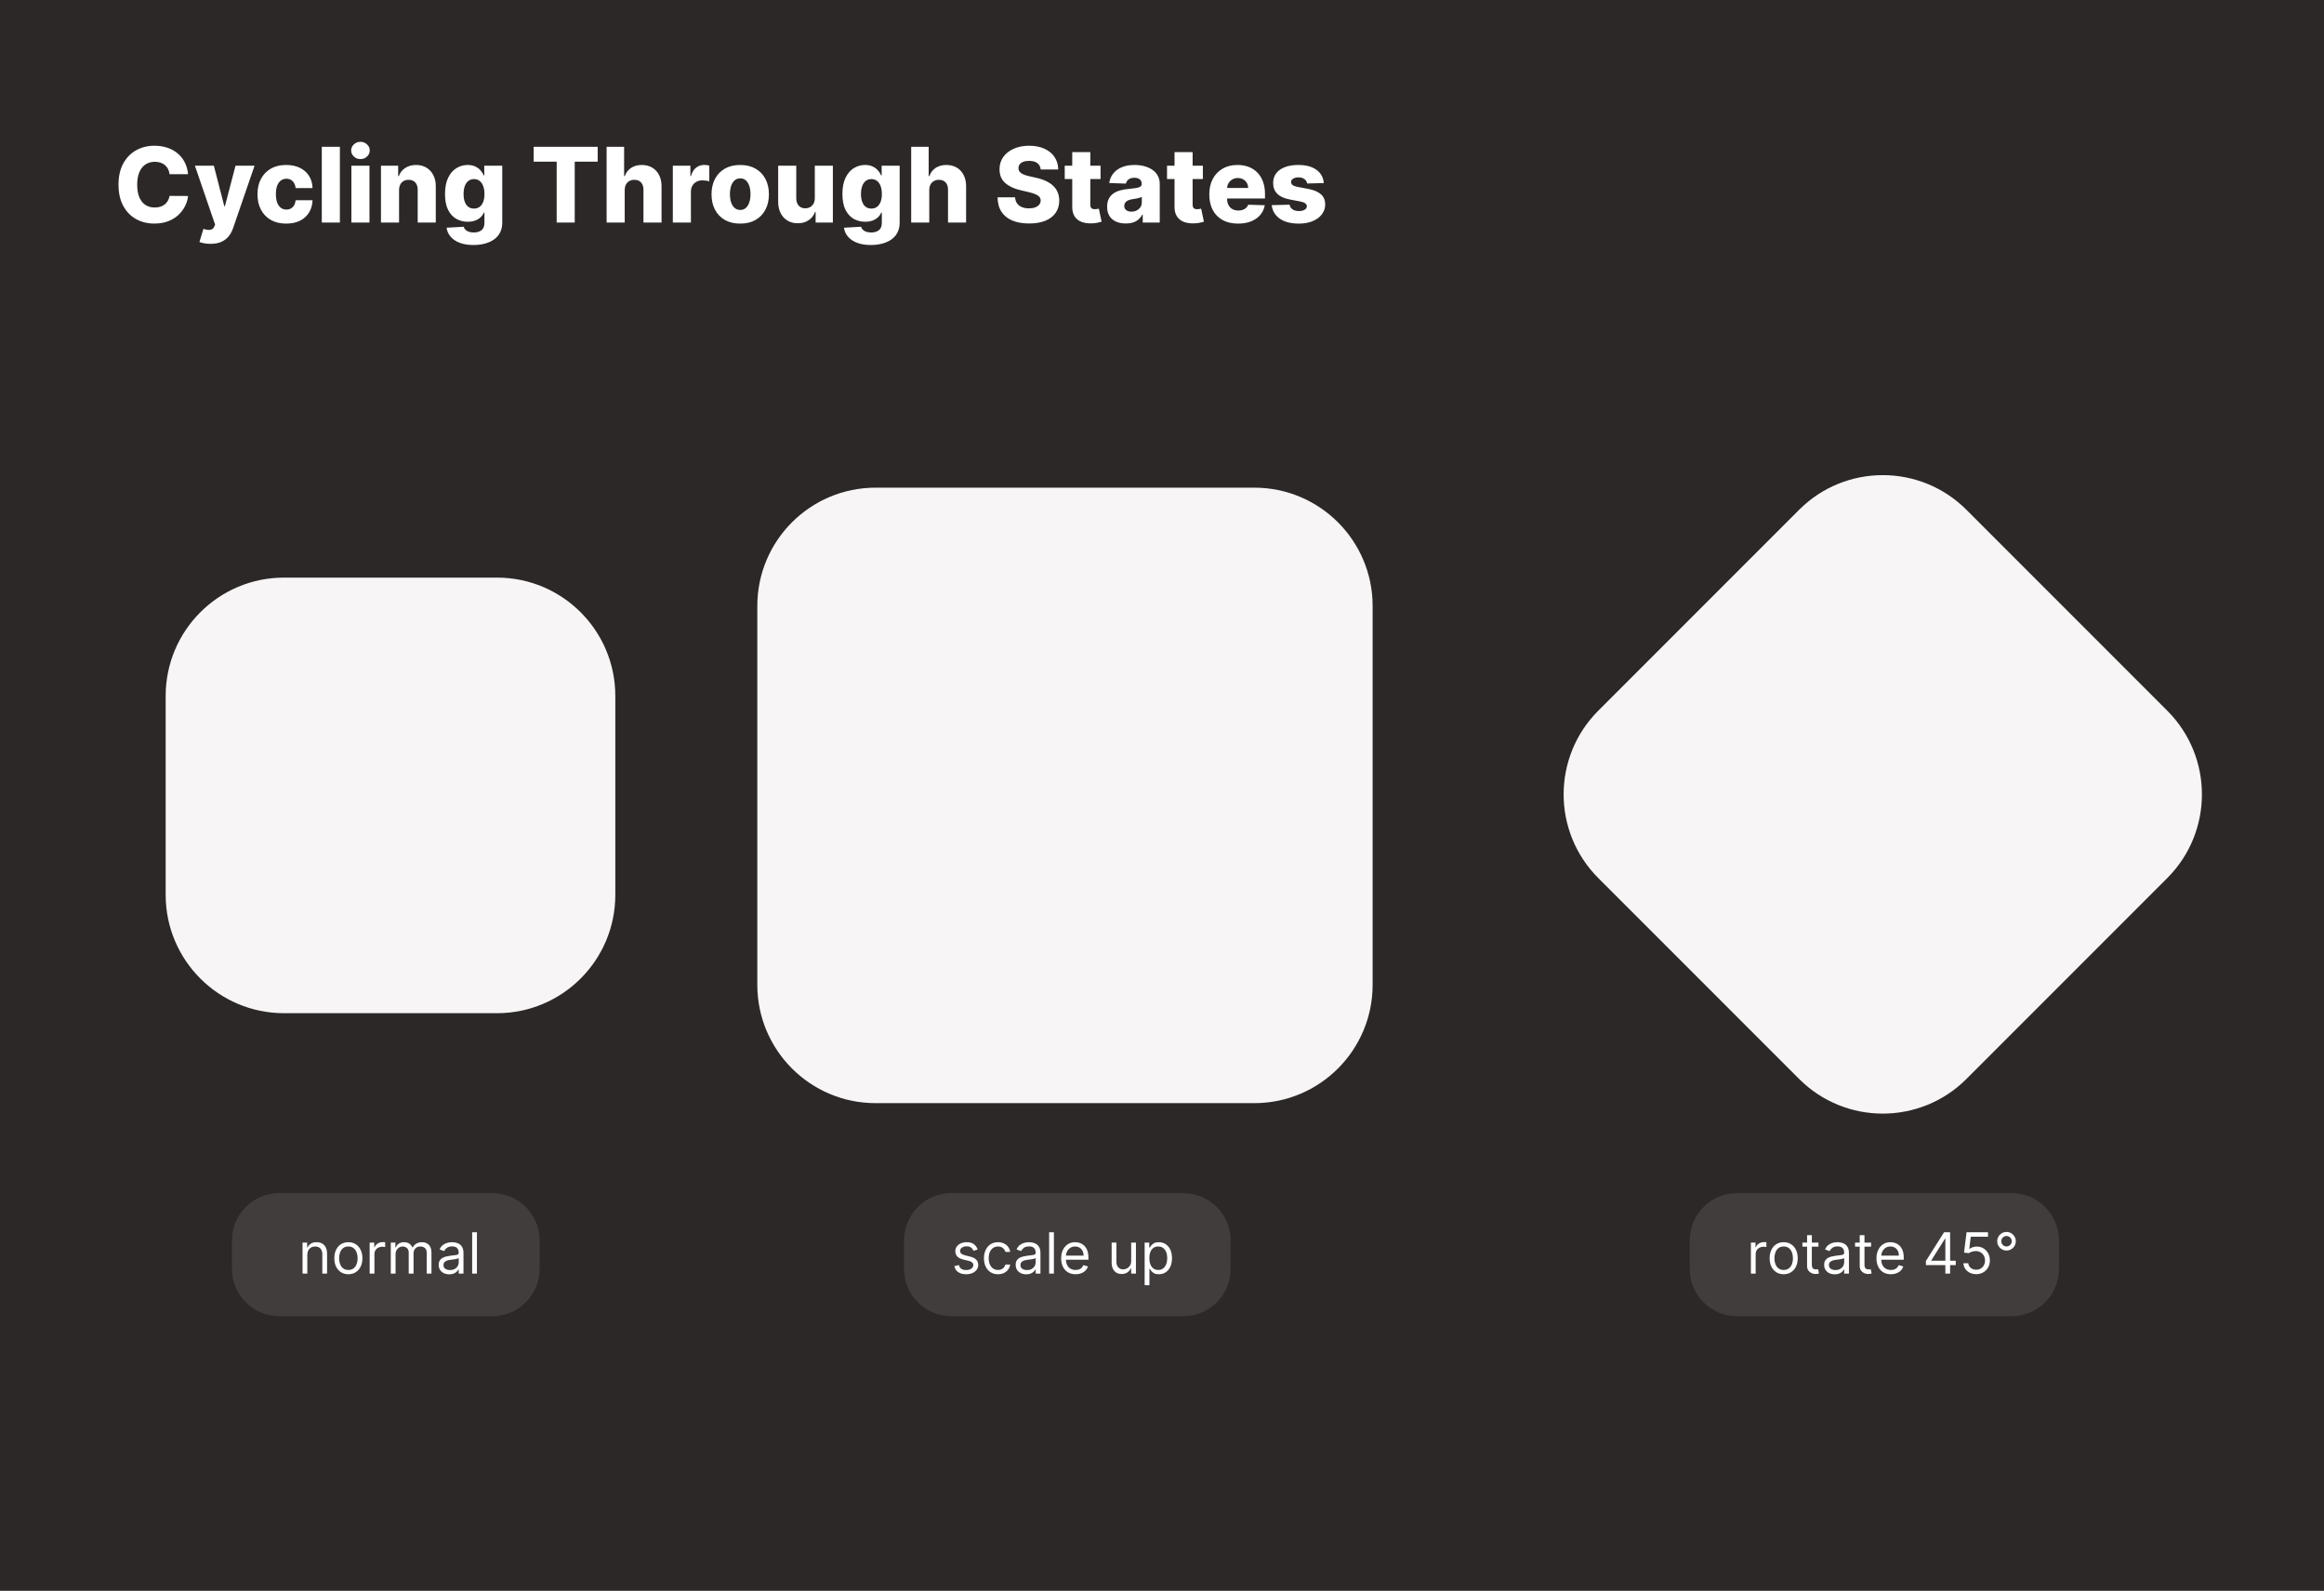
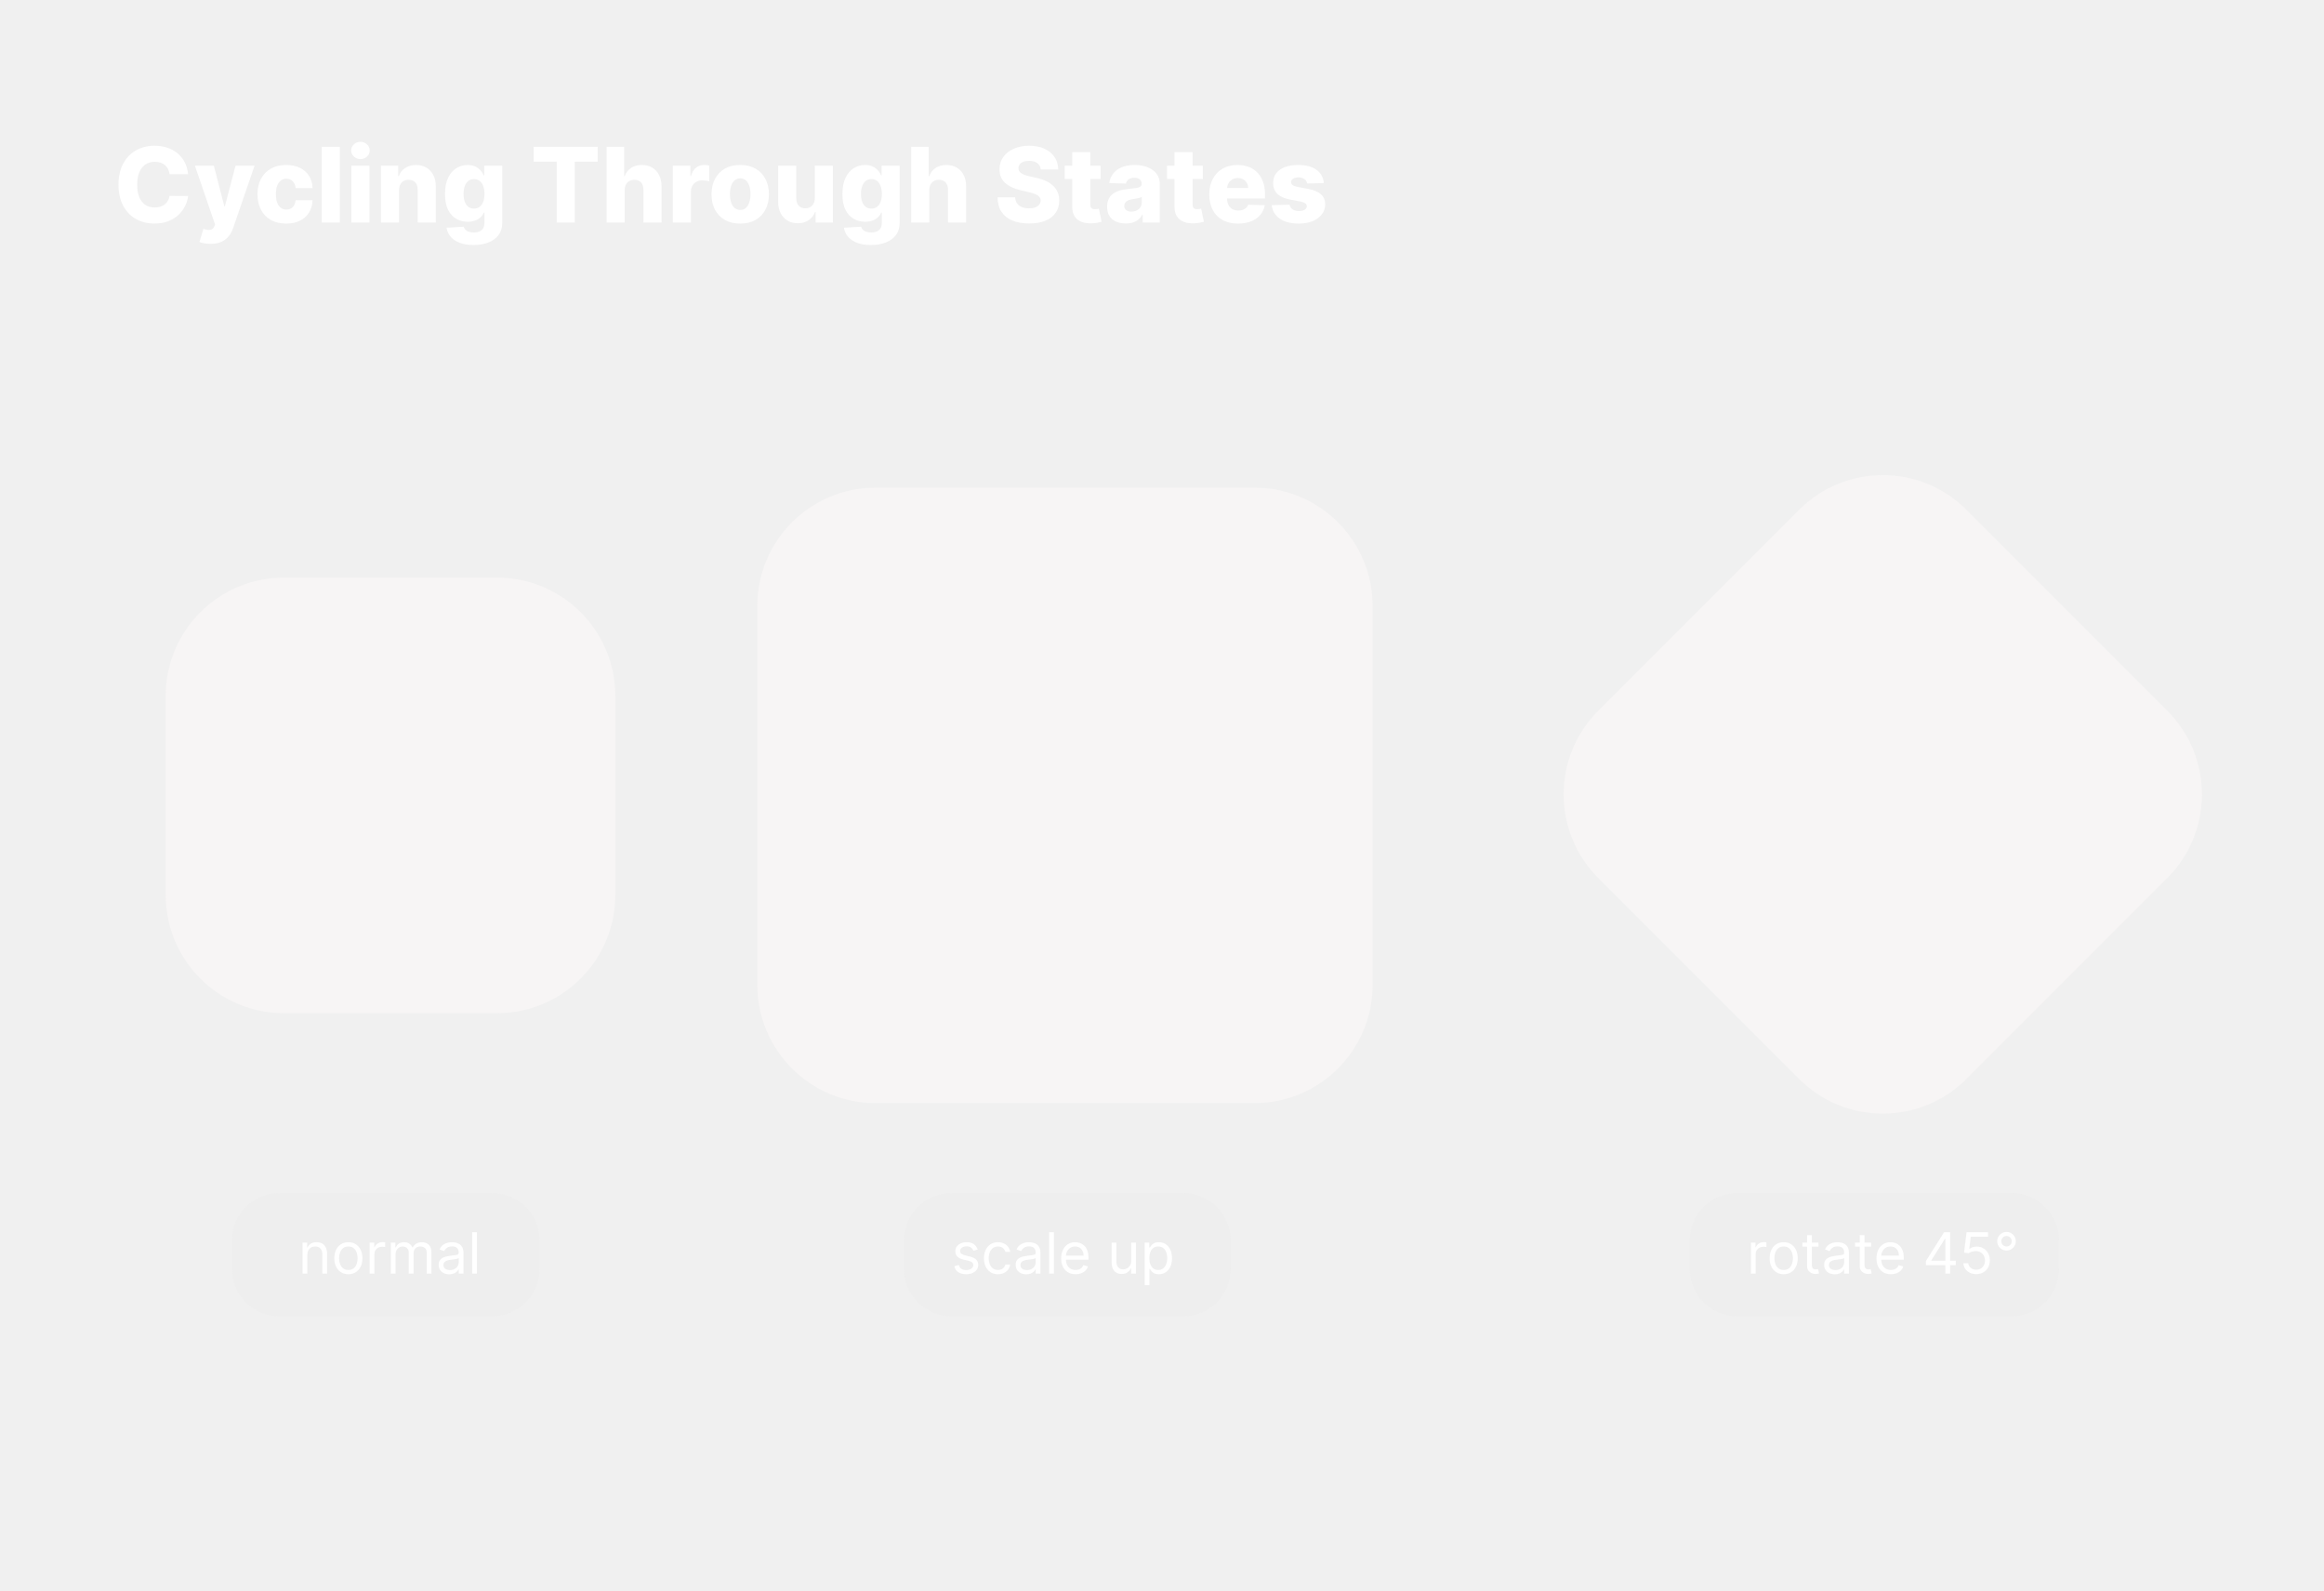
<svg xmlns="http://www.w3.org/2000/svg" width="491" height="336" viewBox="0 0 491 336" fill="none">
-   <rect width="491" height="336" fill="#2C2828" />
+   <rect width="491" height="336" fill="none" />
  <rect x="49" y="252" width="65" height="26" rx="10" fill="#D9D9D9" fill-opacity="0.12" />
  <rect x="191" y="252" width="69" height="26" rx="10" fill="#D9D9D9" fill-opacity="0.12" />
  <rect x="357" y="252" width="78" height="26" rx="10" fill="#D9D9D9" fill-opacity="0.12" />
  <rect x="35" y="122" width="95" height="92" rx="25" fill="#F7F5F5" />
  <rect x="160" y="103" width="130" height="130" rx="25" fill="#F7F5F5" />
  <rect x="320" y="167.782" width="110" height="110" rx="25" transform="rotate(-45 320 167.782)" fill="#F7F5F5" />
  <path d="M39.734 36.797H35.828C35.776 36.396 35.669 36.034 35.508 35.711C35.346 35.388 35.133 35.112 34.867 34.883C34.602 34.654 34.286 34.479 33.922 34.359C33.562 34.234 33.164 34.172 32.727 34.172C31.951 34.172 31.281 34.362 30.719 34.742C30.162 35.122 29.732 35.672 29.43 36.391C29.133 37.109 28.984 37.979 28.984 39C28.984 40.062 29.135 40.953 29.438 41.672C29.745 42.385 30.174 42.925 30.727 43.289C31.284 43.648 31.943 43.828 32.703 43.828C33.13 43.828 33.518 43.773 33.867 43.664C34.221 43.555 34.531 43.396 34.797 43.188C35.068 42.974 35.289 42.716 35.461 42.414C35.638 42.107 35.76 41.76 35.828 41.375L39.734 41.398C39.667 42.107 39.461 42.805 39.117 43.492C38.779 44.18 38.312 44.807 37.719 45.375C37.125 45.938 36.401 46.385 35.547 46.719C34.698 47.052 33.724 47.219 32.625 47.219C31.177 47.219 29.88 46.901 28.734 46.266C27.594 45.625 26.693 44.693 26.031 43.469C25.37 42.245 25.039 40.755 25.039 39C25.039 37.24 25.375 35.747 26.047 34.523C26.719 33.3 27.628 32.37 28.773 31.734C29.919 31.099 31.203 30.781 32.625 30.781C33.594 30.781 34.49 30.917 35.312 31.188C36.135 31.453 36.859 31.844 37.484 32.359C38.109 32.87 38.617 33.497 39.008 34.242C39.398 34.987 39.641 35.839 39.734 36.797ZM44.477 51.5C44.018 51.5 43.586 51.464 43.18 51.391C42.773 51.323 42.425 51.232 42.133 51.117L42.977 48.344C43.352 48.469 43.69 48.542 43.992 48.562C44.3 48.583 44.562 48.534 44.781 48.414C45.005 48.3 45.177 48.094 45.297 47.797L45.445 47.438L41.18 35H45.18L47.391 43.562H47.516L49.758 35H53.781L49.258 48.148C49.039 48.805 48.729 49.383 48.328 49.883C47.932 50.388 47.419 50.784 46.789 51.07C46.164 51.357 45.393 51.5 44.477 51.5ZM60.461 47.227C59.195 47.227 58.109 46.966 57.203 46.445C56.302 45.925 55.609 45.2 55.125 44.273C54.641 43.341 54.398 42.263 54.398 41.039C54.398 39.81 54.641 38.732 55.125 37.805C55.615 36.872 56.31 36.146 57.211 35.625C58.117 35.104 59.198 34.844 60.453 34.844C61.562 34.844 62.529 35.044 63.352 35.445C64.18 35.846 64.826 36.414 65.289 37.148C65.758 37.878 66.005 38.734 66.031 39.719H62.461C62.388 39.104 62.18 38.622 61.836 38.273C61.497 37.925 61.055 37.75 60.508 37.75C60.065 37.75 59.677 37.875 59.344 38.125C59.01 38.37 58.75 38.734 58.562 39.219C58.38 39.698 58.289 40.292 58.289 41C58.289 41.708 58.38 42.307 58.562 42.797C58.75 43.281 59.01 43.648 59.344 43.898C59.677 44.143 60.065 44.266 60.508 44.266C60.862 44.266 61.175 44.19 61.445 44.039C61.721 43.888 61.948 43.667 62.125 43.375C62.302 43.078 62.414 42.719 62.461 42.297H66.031C65.995 43.286 65.747 44.151 65.289 44.891C64.836 45.63 64.198 46.206 63.375 46.617C62.557 47.023 61.586 47.227 60.461 47.227ZM71.807 31V47H67.986V31H71.807ZM74.238 47V35H78.059V47H74.238ZM76.152 33.602C75.616 33.602 75.155 33.425 74.769 33.07C74.384 32.711 74.191 32.279 74.191 31.773C74.191 31.273 74.384 30.846 74.769 30.492C75.155 30.133 75.616 29.953 76.152 29.953C76.694 29.953 77.155 30.133 77.535 30.492C77.921 30.846 78.113 31.273 78.113 31.773C78.113 32.279 77.921 32.711 77.535 33.07C77.155 33.425 76.694 33.602 76.152 33.602ZM84.311 40.156V47H80.49V35H84.123V37.203H84.256C84.522 36.469 84.975 35.893 85.615 35.477C86.256 35.055 87.019 34.844 87.904 34.844C88.748 34.844 89.48 35.034 90.1 35.414C90.725 35.789 91.209 36.315 91.553 36.992C91.902 37.664 92.074 38.45 92.068 39.352V47H88.248V40.102C88.253 39.435 88.084 38.914 87.74 38.539C87.402 38.164 86.93 37.977 86.326 37.977C85.925 37.977 85.571 38.065 85.264 38.242C84.962 38.414 84.727 38.661 84.561 38.984C84.399 39.307 84.316 39.698 84.311 40.156ZM100.027 51.75C98.887 51.75 97.91 51.591 97.098 51.273C96.285 50.956 95.647 50.521 95.184 49.969C94.72 49.417 94.441 48.792 94.348 48.094L97.965 47.891C98.033 48.135 98.158 48.349 98.34 48.531C98.527 48.714 98.769 48.854 99.066 48.953C99.368 49.052 99.723 49.102 100.129 49.102C100.77 49.102 101.298 48.945 101.715 48.633C102.137 48.325 102.348 47.786 102.348 47.016V44.906H102.215C102.064 45.276 101.835 45.607 101.527 45.898C101.22 46.19 100.837 46.419 100.379 46.586C99.926 46.753 99.405 46.836 98.816 46.836C97.941 46.836 97.139 46.633 96.41 46.227C95.686 45.815 95.106 45.18 94.668 44.32C94.236 43.456 94.019 42.344 94.019 40.984C94.019 39.583 94.243 38.43 94.691 37.523C95.139 36.612 95.725 35.938 96.449 35.5C97.178 35.062 97.962 34.844 98.801 34.844C99.431 34.844 99.97 34.953 100.418 35.172C100.871 35.385 101.243 35.661 101.535 36C101.827 36.339 102.048 36.69 102.199 37.055H102.309V35H106.113V47.047C106.113 48.062 105.858 48.919 105.348 49.617C104.837 50.315 104.124 50.844 103.207 51.203C102.29 51.568 101.23 51.75 100.027 51.75ZM100.145 44.055C100.608 44.055 101.004 43.932 101.332 43.688C101.66 43.443 101.913 43.091 102.09 42.633C102.267 42.175 102.355 41.625 102.355 40.984C102.355 40.333 102.267 39.773 102.09 39.305C101.918 38.831 101.665 38.466 101.332 38.211C101.004 37.956 100.608 37.828 100.145 37.828C99.671 37.828 99.269 37.958 98.941 38.219C98.613 38.479 98.363 38.846 98.191 39.32C98.025 39.789 97.941 40.344 97.941 40.984C97.941 41.625 98.027 42.175 98.199 42.633C98.371 43.091 98.618 43.443 98.941 43.688C99.269 43.932 99.671 44.055 100.145 44.055ZM112.752 34.141V31H126.275V34.141H121.424V47H117.611V34.141H112.752ZM131.984 40.156V47H128.164V31H131.859V37.203H131.992C132.263 36.464 132.706 35.885 133.32 35.469C133.94 35.052 134.698 34.844 135.594 34.844C136.438 34.844 137.172 35.031 137.797 35.406C138.422 35.776 138.906 36.3 139.25 36.977C139.599 37.654 139.771 38.445 139.766 39.352V47H135.945V40.102C135.951 39.435 135.784 38.914 135.445 38.539C135.107 38.164 134.63 37.977 134.016 37.977C133.615 37.977 133.26 38.065 132.953 38.242C132.651 38.414 132.414 38.661 132.242 38.984C132.076 39.307 131.99 39.698 131.984 40.156ZM142.15 47V35H145.861V37.188H145.986C146.205 36.396 146.562 35.807 147.057 35.422C147.551 35.031 148.127 34.836 148.783 34.836C148.96 34.836 149.143 34.849 149.33 34.875C149.518 34.896 149.692 34.93 149.854 34.977V38.297C149.671 38.234 149.432 38.185 149.135 38.148C148.843 38.112 148.583 38.094 148.354 38.094C147.9 38.094 147.492 38.195 147.127 38.398C146.768 38.596 146.484 38.875 146.275 39.234C146.072 39.589 145.971 40.005 145.971 40.484V47H142.15ZM156.389 47.227C155.128 47.227 154.045 46.969 153.139 46.453C152.238 45.932 151.542 45.208 151.053 44.281C150.568 43.349 150.326 42.268 150.326 41.039C150.326 39.805 150.568 38.724 151.053 37.797C151.542 36.865 152.238 36.141 153.139 35.625C154.045 35.104 155.128 34.844 156.389 34.844C157.649 34.844 158.73 35.104 159.631 35.625C160.537 36.141 161.232 36.865 161.717 37.797C162.206 38.724 162.451 39.805 162.451 41.039C162.451 42.268 162.206 43.349 161.717 44.281C161.232 45.208 160.537 45.932 159.631 46.453C158.73 46.969 157.649 47.227 156.389 47.227ZM156.412 44.344C156.87 44.344 157.258 44.203 157.576 43.922C157.894 43.641 158.136 43.25 158.303 42.75C158.475 42.25 158.561 41.672 158.561 41.016C158.561 40.349 158.475 39.766 158.303 39.266C158.136 38.766 157.894 38.375 157.576 38.094C157.258 37.812 156.87 37.672 156.412 37.672C155.938 37.672 155.537 37.812 155.209 38.094C154.886 38.375 154.639 38.766 154.467 39.266C154.3 39.766 154.217 40.349 154.217 41.016C154.217 41.672 154.3 42.25 154.467 42.75C154.639 43.25 154.886 43.641 155.209 43.922C155.537 44.203 155.938 44.344 156.412 44.344ZM172.15 41.82V35H175.963V47H172.322V44.766H172.197C171.932 45.5 171.479 46.083 170.838 46.516C170.202 46.943 169.434 47.156 168.533 47.156C167.715 47.156 166.997 46.969 166.377 46.594C165.757 46.219 165.275 45.695 164.932 45.023C164.588 44.346 164.413 43.555 164.408 42.648V35H168.229V41.898C168.234 42.55 168.406 43.062 168.744 43.438C169.083 43.812 169.544 44 170.127 44C170.507 44 170.848 43.917 171.15 43.75C171.458 43.578 171.7 43.331 171.877 43.008C172.059 42.68 172.15 42.284 172.15 41.82ZM183.988 51.75C182.848 51.75 181.871 51.591 181.059 51.273C180.246 50.956 179.608 50.521 179.145 49.969C178.681 49.417 178.402 48.792 178.309 48.094L181.926 47.891C181.993 48.135 182.118 48.349 182.301 48.531C182.488 48.714 182.73 48.854 183.027 48.953C183.329 49.052 183.684 49.102 184.09 49.102C184.73 49.102 185.259 48.945 185.676 48.633C186.098 48.325 186.309 47.786 186.309 47.016V44.906H186.176C186.025 45.276 185.796 45.607 185.488 45.898C185.181 46.19 184.798 46.419 184.34 46.586C183.887 46.753 183.366 46.836 182.777 46.836C181.902 46.836 181.1 46.633 180.371 46.227C179.647 45.815 179.066 45.18 178.629 44.32C178.197 43.456 177.98 42.344 177.98 40.984C177.98 39.583 178.204 38.43 178.652 37.523C179.1 36.612 179.686 35.938 180.41 35.5C181.139 35.062 181.923 34.844 182.762 34.844C183.392 34.844 183.931 34.953 184.379 35.172C184.832 35.385 185.204 35.661 185.496 36C185.788 36.339 186.009 36.69 186.16 37.055H186.27V35H190.074V47.047C190.074 48.062 189.819 48.919 189.309 49.617C188.798 50.315 188.085 50.844 187.168 51.203C186.251 51.568 185.191 51.75 183.988 51.75ZM184.105 44.055C184.569 44.055 184.965 43.932 185.293 43.688C185.621 43.443 185.874 43.091 186.051 42.633C186.228 42.175 186.316 41.625 186.316 40.984C186.316 40.333 186.228 39.773 186.051 39.305C185.879 38.831 185.626 38.466 185.293 38.211C184.965 37.956 184.569 37.828 184.105 37.828C183.632 37.828 183.23 37.958 182.902 38.219C182.574 38.479 182.324 38.846 182.152 39.32C181.986 39.789 181.902 40.344 181.902 40.984C181.902 41.625 181.988 42.175 182.16 42.633C182.332 43.091 182.579 43.443 182.902 43.688C183.23 43.932 183.632 44.055 184.105 44.055ZM196.33 40.156V47H192.51V31H196.205V37.203H196.338C196.609 36.464 197.051 35.885 197.666 35.469C198.286 35.052 199.044 34.844 199.939 34.844C200.783 34.844 201.518 35.031 202.143 35.406C202.768 35.776 203.252 36.3 203.596 36.977C203.945 37.654 204.117 38.445 204.111 39.352V47H200.291V40.102C200.296 39.435 200.13 38.914 199.791 38.539C199.452 38.164 198.976 37.977 198.361 37.977C197.96 37.977 197.606 38.065 197.299 38.242C196.997 38.414 196.76 38.661 196.588 38.984C196.421 39.307 196.335 39.698 196.33 40.156ZM219.871 35.797C219.819 35.224 219.587 34.779 219.176 34.461C218.77 34.138 218.189 33.977 217.434 33.977C216.934 33.977 216.517 34.042 216.184 34.172C215.85 34.302 215.6 34.482 215.434 34.711C215.267 34.935 215.181 35.193 215.176 35.484C215.165 35.724 215.212 35.935 215.316 36.117C215.426 36.3 215.582 36.461 215.785 36.602C215.993 36.737 216.243 36.857 216.535 36.961C216.827 37.065 217.155 37.156 217.52 37.234L218.895 37.547C219.686 37.719 220.384 37.948 220.988 38.234C221.598 38.521 222.108 38.862 222.52 39.258C222.936 39.654 223.251 40.109 223.465 40.625C223.678 41.141 223.788 41.719 223.793 42.359C223.788 43.37 223.533 44.237 223.027 44.961C222.522 45.685 221.796 46.24 220.848 46.625C219.905 47.01 218.767 47.203 217.434 47.203C216.095 47.203 214.928 47.003 213.934 46.602C212.939 46.2 212.165 45.591 211.613 44.773C211.061 43.956 210.777 42.922 210.762 41.672H214.465C214.496 42.188 214.634 42.617 214.879 42.961C215.124 43.305 215.46 43.565 215.887 43.742C216.319 43.919 216.819 44.008 217.387 44.008C217.908 44.008 218.35 43.938 218.715 43.797C219.085 43.656 219.368 43.461 219.566 43.211C219.764 42.961 219.866 42.675 219.871 42.352C219.866 42.05 219.772 41.792 219.59 41.578C219.408 41.359 219.126 41.172 218.746 41.016C218.371 40.854 217.892 40.706 217.309 40.57L215.637 40.18C214.251 39.862 213.16 39.349 212.363 38.641C211.566 37.927 211.171 36.964 211.176 35.75C211.171 34.76 211.436 33.893 211.973 33.148C212.509 32.404 213.251 31.823 214.199 31.406C215.147 30.99 216.228 30.781 217.441 30.781C218.681 30.781 219.757 30.992 220.668 31.414C221.585 31.831 222.296 32.417 222.801 33.172C223.306 33.927 223.564 34.802 223.574 35.797H219.871ZM232.52 35V37.812H224.949V35H232.52ZM226.535 32.125H230.355V43.227C230.355 43.461 230.392 43.651 230.465 43.797C230.543 43.938 230.655 44.039 230.801 44.102C230.947 44.159 231.121 44.188 231.324 44.188C231.47 44.188 231.624 44.175 231.785 44.148C231.952 44.117 232.077 44.091 232.16 44.07L232.738 46.828C232.556 46.88 232.298 46.945 231.965 47.023C231.637 47.102 231.243 47.151 230.785 47.172C229.889 47.214 229.121 47.109 228.48 46.859C227.845 46.604 227.358 46.208 227.02 45.672C226.686 45.135 226.525 44.461 226.535 43.648V32.125ZM237.852 47.203C237.086 47.203 236.406 47.075 235.813 46.82C235.224 46.56 234.758 46.169 234.414 45.648C234.076 45.122 233.906 44.464 233.906 43.672C233.906 43.005 234.023 42.443 234.258 41.984C234.492 41.526 234.815 41.154 235.227 40.867C235.638 40.581 236.112 40.365 236.648 40.219C237.185 40.068 237.758 39.966 238.367 39.914C239.049 39.852 239.599 39.786 240.016 39.719C240.432 39.646 240.734 39.544 240.922 39.414C241.115 39.279 241.211 39.089 241.211 38.844V38.805C241.211 38.404 241.073 38.094 240.797 37.875C240.521 37.656 240.148 37.547 239.68 37.547C239.174 37.547 238.768 37.656 238.461 37.875C238.154 38.094 237.958 38.396 237.875 38.781L234.352 38.656C234.456 37.927 234.724 37.276 235.156 36.703C235.594 36.125 236.193 35.672 236.953 35.344C237.719 35.01 238.638 34.844 239.711 34.844C240.477 34.844 241.182 34.935 241.828 35.117C242.474 35.294 243.036 35.555 243.516 35.898C243.995 36.237 244.365 36.654 244.625 37.148C244.891 37.643 245.023 38.208 245.023 38.844V47H241.43V45.328H241.336C241.122 45.734 240.849 46.078 240.516 46.359C240.188 46.641 239.799 46.852 239.352 46.992C238.909 47.133 238.409 47.203 237.852 47.203ZM239.031 44.703C239.443 44.703 239.813 44.62 240.141 44.453C240.474 44.286 240.74 44.057 240.938 43.766C241.135 43.469 241.234 43.125 241.234 42.734V41.594C241.125 41.651 240.992 41.703 240.836 41.75C240.685 41.797 240.518 41.841 240.336 41.883C240.154 41.925 239.966 41.961 239.773 41.992C239.581 42.023 239.396 42.052 239.219 42.078C238.859 42.135 238.552 42.224 238.297 42.344C238.047 42.464 237.854 42.62 237.719 42.812C237.589 43 237.523 43.224 237.523 43.484C237.523 43.88 237.664 44.182 237.945 44.391C238.232 44.599 238.594 44.703 239.031 44.703ZM254.133 35V37.812H246.563V35H254.133ZM248.148 32.125H251.969V43.227C251.969 43.461 252.005 43.651 252.078 43.797C252.156 43.938 252.268 44.039 252.414 44.102C252.56 44.159 252.734 44.188 252.938 44.188C253.083 44.188 253.237 44.175 253.398 44.148C253.565 44.117 253.69 44.091 253.773 44.07L254.352 46.828C254.169 46.88 253.911 46.945 253.578 47.023C253.25 47.102 252.857 47.151 252.398 47.172C251.503 47.214 250.734 47.109 250.094 46.859C249.458 46.604 248.971 46.208 248.633 45.672C248.299 45.135 248.138 44.461 248.148 43.648V32.125ZM261.563 47.227C260.307 47.227 259.224 46.979 258.313 46.484C257.406 45.984 256.708 45.273 256.219 44.352C255.734 43.425 255.492 42.323 255.492 41.047C255.492 39.807 255.737 38.724 256.227 37.797C256.716 36.865 257.406 36.141 258.297 35.625C259.188 35.104 260.237 34.844 261.445 34.844C262.299 34.844 263.081 34.977 263.789 35.242C264.497 35.508 265.109 35.901 265.625 36.422C266.141 36.943 266.542 37.586 266.828 38.352C267.115 39.112 267.258 39.984 267.258 40.969V41.922H256.828V39.703H263.703C263.698 39.297 263.602 38.935 263.414 38.617C263.227 38.3 262.969 38.052 262.641 37.875C262.318 37.693 261.945 37.602 261.523 37.602C261.096 37.602 260.714 37.698 260.375 37.891C260.036 38.078 259.768 38.336 259.57 38.664C259.372 38.987 259.268 39.354 259.258 39.766V42.023C259.258 42.513 259.354 42.943 259.547 43.312C259.74 43.677 260.013 43.961 260.367 44.164C260.721 44.367 261.143 44.469 261.633 44.469C261.971 44.469 262.279 44.422 262.555 44.328C262.831 44.234 263.068 44.096 263.266 43.914C263.464 43.732 263.612 43.508 263.711 43.242L267.219 43.344C267.073 44.13 266.753 44.815 266.258 45.398C265.768 45.977 265.125 46.427 264.328 46.75C263.531 47.068 262.609 47.227 261.563 47.227ZM279.686 38.664L276.178 38.758C276.141 38.508 276.042 38.286 275.881 38.094C275.719 37.896 275.508 37.742 275.248 37.633C274.993 37.518 274.696 37.461 274.357 37.461C273.915 37.461 273.537 37.55 273.225 37.727C272.917 37.904 272.766 38.143 272.771 38.445C272.766 38.68 272.86 38.883 273.053 39.055C273.251 39.227 273.602 39.365 274.107 39.469L276.42 39.906C277.618 40.135 278.508 40.516 279.092 41.047C279.68 41.578 279.977 42.281 279.982 43.156C279.977 43.979 279.732 44.695 279.248 45.305C278.769 45.914 278.113 46.388 277.279 46.727C276.446 47.06 275.493 47.227 274.42 47.227C272.706 47.227 271.355 46.875 270.365 46.172C269.381 45.464 268.818 44.516 268.678 43.328L272.451 43.234C272.535 43.672 272.751 44.005 273.1 44.234C273.449 44.464 273.894 44.578 274.436 44.578C274.925 44.578 275.324 44.487 275.631 44.305C275.938 44.122 276.094 43.88 276.1 43.578C276.094 43.307 275.975 43.091 275.74 42.93C275.506 42.763 275.139 42.633 274.639 42.539L272.545 42.141C271.342 41.922 270.446 41.518 269.857 40.93C269.269 40.336 268.977 39.581 268.982 38.664C268.977 37.862 269.191 37.177 269.623 36.609C270.055 36.036 270.67 35.599 271.467 35.297C272.264 34.995 273.204 34.844 274.287 34.844C275.912 34.844 277.193 35.185 278.131 35.867C279.068 36.544 279.587 37.477 279.686 38.664Z" fill="white" />
  <path d="M64.926 265.062V269H63.92V262.455H64.892V263.477H64.977C65.131 263.145 65.364 262.878 65.676 262.676C65.989 262.472 66.392 262.369 66.886 262.369C67.329 262.369 67.717 262.46 68.05 262.642C68.382 262.821 68.641 263.094 68.825 263.46C69.01 263.824 69.102 264.284 69.102 264.841V269H68.097V264.909C68.097 264.395 67.963 263.994 67.696 263.707C67.429 263.418 67.062 263.273 66.597 263.273C66.276 263.273 65.989 263.342 65.736 263.482C65.486 263.621 65.288 263.824 65.144 264.091C64.999 264.358 64.926 264.682 64.926 265.062ZM73.599 269.136C73.008 269.136 72.49 268.996 72.044 268.714C71.6 268.433 71.254 268.04 71.004 267.534C70.757 267.028 70.633 266.437 70.633 265.761C70.633 265.08 70.757 264.484 71.004 263.976C71.254 263.467 71.6 263.072 72.044 262.791C72.49 262.51 73.008 262.369 73.599 262.369C74.19 262.369 74.707 262.51 75.15 262.791C75.596 263.072 75.943 263.467 76.19 263.976C76.44 264.484 76.565 265.08 76.565 265.761C76.565 266.437 76.44 267.028 76.19 267.534C75.943 268.04 75.596 268.433 75.15 268.714C74.707 268.996 74.19 269.136 73.599 269.136ZM73.599 268.233C74.048 268.233 74.417 268.118 74.707 267.888C74.997 267.658 75.211 267.355 75.35 266.98C75.49 266.605 75.559 266.199 75.559 265.761C75.559 265.324 75.49 264.916 75.35 264.538C75.211 264.161 74.997 263.855 74.707 263.622C74.417 263.389 74.048 263.273 73.599 263.273C73.15 263.273 72.781 263.389 72.491 263.622C72.201 263.855 71.987 264.161 71.848 264.538C71.709 264.916 71.639 265.324 71.639 265.761C71.639 266.199 71.709 266.605 71.848 266.98C71.987 267.355 72.201 267.658 72.491 267.888C72.781 268.118 73.15 268.233 73.599 268.233ZM78.1 269V262.455H79.072V263.443H79.14C79.259 263.119 79.475 262.857 79.788 262.655C80.1 262.453 80.452 262.352 80.844 262.352C80.918 262.352 81.011 262.354 81.121 262.357C81.232 262.359 81.316 262.364 81.373 262.369V263.392C81.339 263.384 81.261 263.371 81.138 263.354C81.019 263.334 80.893 263.324 80.759 263.324C80.441 263.324 80.157 263.391 79.907 263.524C79.66 263.655 79.464 263.837 79.319 264.07C79.177 264.3 79.106 264.562 79.106 264.858V269H78.1ZM82.565 269V262.455H83.537V263.477H83.622C83.758 263.128 83.978 262.857 84.282 262.663C84.586 262.467 84.951 262.369 85.377 262.369C85.809 262.369 86.169 262.467 86.456 262.663C86.745 262.857 86.971 263.128 87.133 263.477H87.201C87.369 263.139 87.62 262.871 87.956 262.672C88.291 262.47 88.693 262.369 89.162 262.369C89.747 262.369 90.225 262.553 90.598 262.919C90.97 263.283 91.156 263.849 91.156 264.619V269H90.15V264.619C90.15 264.136 90.018 263.791 89.754 263.584C89.49 263.376 89.179 263.273 88.821 263.273C88.36 263.273 88.004 263.412 87.751 263.69C87.498 263.966 87.372 264.315 87.372 264.739V269H86.349V264.517C86.349 264.145 86.228 263.845 85.987 263.618C85.745 263.388 85.434 263.273 85.054 263.273C84.792 263.273 84.548 263.342 84.321 263.482C84.096 263.621 83.914 263.814 83.775 264.061C83.639 264.305 83.571 264.588 83.571 264.909V269H82.565ZM94.921 269.153C94.506 269.153 94.13 269.075 93.791 268.919C93.454 268.76 93.185 268.531 92.986 268.233C92.787 267.932 92.688 267.568 92.688 267.142C92.688 266.767 92.762 266.463 92.909 266.23C93.057 265.994 93.255 265.81 93.502 265.676C93.749 265.543 94.022 265.443 94.32 265.378C94.621 265.31 94.924 265.256 95.228 265.216C95.625 265.165 95.948 265.126 96.195 265.101C96.445 265.072 96.627 265.026 96.74 264.96C96.857 264.895 96.915 264.781 96.915 264.619V264.585C96.915 264.165 96.8 263.838 96.57 263.605C96.343 263.372 95.998 263.256 95.534 263.256C95.054 263.256 94.678 263.361 94.405 263.571C94.132 263.781 93.941 264.006 93.83 264.244L92.875 263.903C93.046 263.506 93.273 263.196 93.557 262.974C93.844 262.75 94.157 262.594 94.495 262.506C94.836 262.415 95.171 262.369 95.5 262.369C95.711 262.369 95.952 262.395 96.225 262.446C96.5 262.494 96.766 262.595 97.022 262.749C97.28 262.902 97.495 263.134 97.665 263.443C97.836 263.753 97.921 264.168 97.921 264.688V269H96.915V268.114H96.864C96.796 268.256 96.682 268.408 96.523 268.57C96.364 268.732 96.152 268.869 95.888 268.983C95.624 269.097 95.302 269.153 94.921 269.153ZM95.074 268.25C95.472 268.25 95.807 268.172 96.08 268.016C96.356 267.859 96.563 267.658 96.702 267.411C96.844 267.163 96.915 266.903 96.915 266.631V265.71C96.873 265.761 96.779 265.808 96.634 265.851C96.492 265.891 96.327 265.926 96.14 265.957C95.955 265.986 95.775 266.011 95.598 266.034C95.425 266.054 95.284 266.071 95.177 266.085C94.915 266.119 94.671 266.175 94.444 266.251C94.219 266.325 94.037 266.437 93.898 266.588C93.762 266.736 93.694 266.937 93.694 267.193C93.694 267.543 93.823 267.807 94.081 267.986C94.343 268.162 94.674 268.25 95.074 268.25ZM100.762 260.273V269H99.756V260.273H100.762Z" fill="white" />
  <path d="M206.557 263.92L205.653 264.176C205.597 264.026 205.513 263.879 205.402 263.737C205.294 263.592 205.146 263.473 204.959 263.379C204.771 263.286 204.531 263.239 204.239 263.239C203.838 263.239 203.504 263.331 203.237 263.516C202.973 263.697 202.841 263.929 202.841 264.21C202.841 264.46 202.932 264.658 203.114 264.803C203.295 264.947 203.58 265.068 203.966 265.165L204.938 265.403C205.523 265.545 205.959 265.763 206.246 266.055C206.533 266.345 206.676 266.719 206.676 267.176C206.676 267.551 206.568 267.886 206.352 268.182C206.139 268.477 205.841 268.71 205.457 268.881C205.074 269.051 204.628 269.136 204.119 269.136C203.452 269.136 202.899 268.991 202.462 268.702C202.024 268.412 201.747 267.989 201.631 267.432L202.585 267.193C202.676 267.545 202.848 267.81 203.101 267.986C203.357 268.162 203.69 268.25 204.102 268.25C204.571 268.25 204.943 268.151 205.219 267.952C205.497 267.75 205.636 267.509 205.636 267.227C205.636 267 205.557 266.81 205.398 266.656C205.239 266.5 204.994 266.384 204.665 266.307L203.574 266.051C202.974 265.909 202.534 265.689 202.253 265.391C201.974 265.089 201.835 264.713 201.835 264.261C201.835 263.892 201.939 263.565 202.146 263.281C202.357 262.997 202.642 262.774 203.003 262.612C203.366 262.45 203.778 262.369 204.239 262.369C204.886 262.369 205.395 262.511 205.764 262.795C206.136 263.08 206.401 263.455 206.557 263.92ZM210.849 269.136C210.235 269.136 209.707 268.991 209.264 268.702C208.821 268.412 208.48 268.013 208.241 267.504C208.002 266.996 207.883 266.415 207.883 265.761C207.883 265.097 208.005 264.51 208.25 264.001C208.497 263.49 208.841 263.091 209.281 262.804C209.724 262.514 210.241 262.369 210.832 262.369C211.292 262.369 211.707 262.455 212.076 262.625C212.446 262.795 212.748 263.034 212.984 263.341C213.22 263.648 213.366 264.006 213.423 264.415H212.417C212.341 264.116 212.17 263.852 211.906 263.622C211.645 263.389 211.292 263.273 210.849 263.273C210.457 263.273 210.113 263.375 209.818 263.58C209.525 263.781 209.297 264.067 209.132 264.436C208.97 264.803 208.889 265.233 208.889 265.727C208.889 266.233 208.968 266.673 209.127 267.048C209.289 267.423 209.517 267.714 209.809 267.922C210.105 268.129 210.451 268.233 210.849 268.233C211.11 268.233 211.348 268.188 211.561 268.097C211.774 268.006 211.954 267.875 212.102 267.705C212.25 267.534 212.355 267.33 212.417 267.091H213.423C213.366 267.477 213.225 267.825 213.001 268.135C212.779 268.442 212.485 268.686 212.119 268.868C211.755 269.047 211.332 269.136 210.849 269.136ZM216.819 269.153C216.404 269.153 216.028 269.075 215.69 268.919C215.352 268.76 215.083 268.531 214.885 268.233C214.686 267.932 214.586 267.568 214.586 267.142C214.586 266.767 214.66 266.463 214.808 266.23C214.956 265.994 215.153 265.81 215.4 265.676C215.647 265.543 215.92 265.443 216.218 265.378C216.52 265.31 216.822 265.256 217.126 265.216C217.524 265.165 217.846 265.126 218.093 265.101C218.343 265.072 218.525 265.026 218.639 264.96C218.755 264.895 218.814 264.781 218.814 264.619V264.585C218.814 264.165 218.699 263.838 218.468 263.605C218.241 263.372 217.896 263.256 217.433 263.256C216.953 263.256 216.576 263.361 216.304 263.571C216.031 263.781 215.839 264.006 215.728 264.244L214.774 263.903C214.944 263.506 215.172 263.196 215.456 262.974C215.743 262.75 216.055 262.594 216.393 262.506C216.734 262.415 217.069 262.369 217.399 262.369C217.609 262.369 217.85 262.395 218.123 262.446C218.399 262.494 218.664 262.595 218.92 262.749C219.179 262.902 219.393 263.134 219.564 263.443C219.734 263.753 219.819 264.168 219.819 264.688V269H218.814V268.114H218.762C218.694 268.256 218.581 268.408 218.422 268.57C218.262 268.732 218.051 268.869 217.787 268.983C217.522 269.097 217.2 269.153 216.819 269.153ZM216.973 268.25C217.37 268.25 217.706 268.172 217.978 268.016C218.254 267.859 218.461 267.658 218.6 267.411C218.743 267.163 218.814 266.903 218.814 266.631V265.71C218.771 265.761 218.677 265.808 218.532 265.851C218.39 265.891 218.225 265.926 218.038 265.957C217.853 265.986 217.673 266.011 217.497 266.034C217.324 266.054 217.183 266.071 217.075 266.085C216.814 266.119 216.569 266.175 216.342 266.251C216.118 266.325 215.936 266.437 215.797 266.588C215.66 266.736 215.592 266.937 215.592 267.193C215.592 267.543 215.721 267.807 215.98 267.986C216.241 268.162 216.572 268.25 216.973 268.25ZM222.661 260.273V269H221.655V260.273H222.661ZM227.247 269.136C226.616 269.136 226.072 268.997 225.615 268.719C225.16 268.438 224.809 268.045 224.562 267.543C224.318 267.037 224.196 266.449 224.196 265.778C224.196 265.108 224.318 264.517 224.562 264.006C224.809 263.491 225.153 263.091 225.593 262.804C226.037 262.514 226.554 262.369 227.145 262.369C227.485 262.369 227.822 262.426 228.154 262.54C228.487 262.653 228.789 262.838 229.062 263.094C229.335 263.347 229.552 263.682 229.714 264.099C229.876 264.517 229.957 265.031 229.957 265.642V266.068H224.912V265.199H228.934C228.934 264.83 228.86 264.5 228.713 264.21C228.568 263.92 228.36 263.692 228.091 263.524C227.824 263.357 227.508 263.273 227.145 263.273C226.744 263.273 226.397 263.372 226.105 263.571C225.815 263.767 225.592 264.023 225.436 264.338C225.279 264.653 225.201 264.991 225.201 265.352V265.932C225.201 266.426 225.287 266.845 225.457 267.189C225.63 267.53 225.87 267.79 226.177 267.969C226.484 268.145 226.841 268.233 227.247 268.233C227.511 268.233 227.75 268.196 227.963 268.122C228.179 268.045 228.365 267.932 228.521 267.781C228.677 267.628 228.798 267.437 228.883 267.21L229.855 267.483C229.752 267.812 229.581 268.102 229.339 268.352C229.098 268.599 228.799 268.793 228.444 268.932C228.089 269.068 227.69 269.136 227.247 269.136ZM238.987 266.324V262.455H239.993V269H238.987V267.892H238.919C238.765 268.224 238.527 268.507 238.203 268.74C237.879 268.97 237.47 269.085 236.975 269.085C236.566 269.085 236.203 268.996 235.885 268.817C235.566 268.635 235.316 268.362 235.135 267.999C234.953 267.632 234.862 267.17 234.862 266.614V262.455H235.868V266.545C235.868 267.023 236.001 267.403 236.268 267.688C236.538 267.972 236.882 268.114 237.299 268.114C237.549 268.114 237.804 268.05 238.062 267.922C238.324 267.794 238.542 267.598 238.718 267.334C238.897 267.07 238.987 266.733 238.987 266.324ZM241.835 271.455V262.455H242.806V263.494H242.925C242.999 263.381 243.102 263.236 243.232 263.06C243.366 262.881 243.556 262.722 243.803 262.582C244.053 262.44 244.391 262.369 244.817 262.369C245.369 262.369 245.854 262.507 246.275 262.783C246.695 263.058 247.023 263.449 247.259 263.955C247.495 264.46 247.613 265.057 247.613 265.744C247.613 266.438 247.495 267.038 247.259 267.547C247.023 268.053 246.697 268.445 246.279 268.723C245.862 268.999 245.38 269.136 244.835 269.136C244.414 269.136 244.077 269.067 243.825 268.928C243.572 268.786 243.377 268.625 243.241 268.446C243.104 268.264 242.999 268.114 242.925 267.994H242.84V271.455H241.835ZM242.823 265.727C242.823 266.222 242.896 266.658 243.04 267.036C243.185 267.411 243.397 267.705 243.675 267.918C243.954 268.128 244.295 268.233 244.698 268.233C245.119 268.233 245.469 268.122 245.751 267.901C246.035 267.676 246.248 267.375 246.39 266.997C246.535 266.616 246.607 266.193 246.607 265.727C246.607 265.267 246.536 264.852 246.394 264.483C246.255 264.111 246.043 263.817 245.759 263.601C245.478 263.382 245.124 263.273 244.698 263.273C244.289 263.273 243.945 263.376 243.667 263.584C243.388 263.788 243.178 264.075 243.036 264.445C242.894 264.811 242.823 265.239 242.823 265.727Z" fill="white" />
  <path d="M369.92 269V262.455H370.892V263.443H370.96C371.08 263.119 371.295 262.857 371.608 262.655C371.92 262.453 372.273 262.352 372.665 262.352C372.739 262.352 372.831 262.354 372.942 262.357C373.053 262.359 373.136 262.364 373.193 262.369V263.392C373.159 263.384 373.081 263.371 372.959 263.354C372.839 263.334 372.713 263.324 372.58 263.324C372.261 263.324 371.977 263.391 371.727 263.524C371.48 263.655 371.284 263.837 371.139 264.07C370.997 264.3 370.926 264.562 370.926 264.858V269H369.92ZM376.845 269.136C376.254 269.136 375.736 268.996 375.29 268.714C374.847 268.433 374.5 268.04 374.25 267.534C374.003 267.028 373.879 266.437 373.879 265.761C373.879 265.08 374.003 264.484 374.25 263.976C374.5 263.467 374.847 263.072 375.29 262.791C375.736 262.51 376.254 262.369 376.845 262.369C377.436 262.369 377.953 262.51 378.396 262.791C378.842 263.072 379.189 263.467 379.436 263.976C379.686 264.484 379.811 265.08 379.811 265.761C379.811 266.437 379.686 267.028 379.436 267.534C379.189 268.04 378.842 268.433 378.396 268.714C377.953 268.996 377.436 269.136 376.845 269.136ZM376.845 268.233C377.294 268.233 377.663 268.118 377.953 267.888C378.243 267.658 378.457 267.355 378.597 266.98C378.736 266.605 378.805 266.199 378.805 265.761C378.805 265.324 378.736 264.916 378.597 264.538C378.457 264.161 378.243 263.855 377.953 263.622C377.663 263.389 377.294 263.273 376.845 263.273C376.396 263.273 376.027 263.389 375.737 263.622C375.447 263.855 375.233 264.161 375.094 264.538C374.955 264.916 374.885 265.324 374.885 265.761C374.885 266.199 374.955 266.605 375.094 266.98C375.233 267.355 375.447 267.658 375.737 267.888C376.027 268.118 376.396 268.233 376.845 268.233ZM384.193 262.455V263.307H380.801V262.455H384.193ZM381.789 260.886H382.795V267.125C382.795 267.409 382.836 267.622 382.919 267.764C383.004 267.903 383.112 267.997 383.243 268.045C383.376 268.091 383.517 268.114 383.664 268.114C383.775 268.114 383.866 268.108 383.937 268.097C384.008 268.082 384.065 268.071 384.108 268.062L384.312 268.966C384.244 268.991 384.149 269.017 384.027 269.043C383.904 269.071 383.75 269.085 383.562 269.085C383.278 269.085 383 269.024 382.727 268.902C382.457 268.78 382.233 268.594 382.054 268.344C381.877 268.094 381.789 267.778 381.789 267.398V260.886ZM387.632 269.153C387.217 269.153 386.841 269.075 386.502 268.919C386.164 268.76 385.896 268.531 385.697 268.233C385.498 267.932 385.399 267.568 385.399 267.142C385.399 266.767 385.473 266.463 385.62 266.23C385.768 265.994 385.966 265.81 386.213 265.676C386.46 265.543 386.733 265.443 387.031 265.378C387.332 265.31 387.635 265.256 387.939 265.216C388.336 265.165 388.659 265.126 388.906 265.101C389.156 265.072 389.338 265.026 389.451 264.96C389.568 264.895 389.626 264.781 389.626 264.619V264.585C389.626 264.165 389.511 263.838 389.281 263.605C389.054 263.372 388.708 263.256 388.245 263.256C387.765 263.256 387.389 263.361 387.116 263.571C386.843 263.781 386.652 264.006 386.541 264.244L385.586 263.903C385.757 263.506 385.984 263.196 386.268 262.974C386.555 262.75 386.868 262.594 387.206 262.506C387.547 262.415 387.882 262.369 388.211 262.369C388.422 262.369 388.663 262.395 388.936 262.446C389.211 262.494 389.477 262.595 389.733 262.749C389.991 262.902 390.206 263.134 390.376 263.443C390.547 263.753 390.632 264.168 390.632 264.688V269H389.626V268.114H389.575C389.507 268.256 389.393 268.408 389.234 268.57C389.075 268.732 388.863 268.869 388.599 268.983C388.335 269.097 388.012 269.153 387.632 269.153ZM387.785 268.25C388.183 268.25 388.518 268.172 388.791 268.016C389.066 267.859 389.274 267.658 389.413 267.411C389.555 267.163 389.626 266.903 389.626 266.631V265.71C389.583 265.761 389.49 265.808 389.345 265.851C389.203 265.891 389.038 265.926 388.85 265.957C388.666 265.986 388.485 266.011 388.309 266.034C388.136 266.054 387.995 266.071 387.887 266.085C387.626 266.119 387.382 266.175 387.154 266.251C386.93 266.325 386.748 266.437 386.609 266.588C386.473 266.736 386.404 266.937 386.404 267.193C386.404 267.543 386.534 267.807 386.792 267.986C387.054 268.162 387.385 268.25 387.785 268.25ZM395.314 262.455V263.307H391.922V262.455H395.314ZM392.911 260.886H393.916V267.125C393.916 267.409 393.957 267.622 394.04 267.764C394.125 267.903 394.233 267.997 394.364 268.045C394.497 268.091 394.638 268.114 394.786 268.114C394.896 268.114 394.987 268.108 395.058 268.097C395.129 268.082 395.186 268.071 395.229 268.062L395.433 268.966C395.365 268.991 395.27 269.017 395.148 269.043C395.026 269.071 394.871 269.085 394.683 269.085C394.399 269.085 394.121 269.024 393.848 268.902C393.578 268.78 393.354 268.594 393.175 268.344C392.999 268.094 392.911 267.778 392.911 267.398V260.886ZM399.501 269.136C398.87 269.136 398.326 268.997 397.869 268.719C397.414 268.438 397.063 268.045 396.816 267.543C396.572 267.037 396.45 266.449 396.45 265.778C396.45 265.108 396.572 264.517 396.816 264.006C397.063 263.491 397.407 263.091 397.847 262.804C398.29 262.514 398.808 262.369 399.398 262.369C399.739 262.369 400.076 262.426 400.408 262.54C400.741 262.653 401.043 262.838 401.316 263.094C401.589 263.347 401.806 263.682 401.968 264.099C402.13 264.517 402.211 265.031 402.211 265.642V266.068H397.165V265.199H401.188C401.188 264.83 401.114 264.5 400.967 264.21C400.822 263.92 400.614 263.692 400.344 263.524C400.077 263.357 399.762 263.273 399.398 263.273C398.998 263.273 398.651 263.372 398.359 263.571C398.069 263.767 397.846 264.023 397.69 264.338C397.533 264.653 397.455 264.991 397.455 265.352V265.932C397.455 266.426 397.54 266.845 397.711 267.189C397.884 267.53 398.124 267.79 398.431 267.969C398.738 268.145 399.094 268.233 399.501 268.233C399.765 268.233 400.004 268.196 400.217 268.122C400.433 268.045 400.619 267.932 400.775 267.781C400.931 267.628 401.052 267.437 401.137 267.21L402.109 267.483C402.006 267.812 401.835 268.102 401.593 268.352C401.352 268.599 401.053 268.793 400.698 268.932C400.343 269.068 399.944 269.136 399.501 269.136ZM406.894 267.21V266.341L410.729 260.273H411.36V261.619H410.934L408.036 266.205V266.273H413.201V267.21H406.894ZM411.002 269V266.946V266.541V260.273H412.008V269H411.002ZM417.525 269.119C417.025 269.119 416.575 269.02 416.174 268.821C415.774 268.622 415.453 268.349 415.211 268.003C414.97 267.656 414.838 267.261 414.815 266.818H415.838C415.877 267.213 416.056 267.54 416.375 267.798C416.696 268.054 417.079 268.182 417.525 268.182C417.883 268.182 418.201 268.098 418.48 267.93C418.761 267.763 418.981 267.533 419.14 267.24C419.302 266.945 419.383 266.611 419.383 266.239C419.383 265.858 419.299 265.518 419.132 265.22C418.967 264.919 418.74 264.682 418.45 264.509C418.16 264.335 417.829 264.247 417.457 264.244C417.19 264.241 416.916 264.283 416.635 264.368C416.353 264.45 416.122 264.557 415.94 264.688L414.951 264.568L415.48 260.273H420.014V261.21H416.366L416.059 263.784H416.11C416.289 263.642 416.514 263.524 416.784 263.43C417.054 263.337 417.335 263.29 417.627 263.29C418.162 263.29 418.637 263.418 419.055 263.673C419.475 263.926 419.805 264.273 420.044 264.713C420.285 265.153 420.406 265.656 420.406 266.222C420.406 266.778 420.281 267.276 420.031 267.713C419.784 268.148 419.443 268.491 419.008 268.744C418.574 268.994 418.079 269.119 417.525 269.119ZM423.923 264.125C423.562 264.125 423.232 264.037 422.934 263.861C422.638 263.685 422.403 263.449 422.227 263.153C422.05 262.855 421.962 262.526 421.962 262.165C421.962 261.804 422.05 261.476 422.227 261.18C422.403 260.882 422.638 260.645 422.934 260.469C423.232 260.293 423.562 260.205 423.923 260.205C424.283 260.205 424.612 260.293 424.907 260.469C425.205 260.645 425.442 260.882 425.619 261.18C425.795 261.476 425.883 261.804 425.883 262.165C425.883 262.526 425.795 262.855 425.619 263.153C425.442 263.449 425.205 263.685 424.907 263.861C424.612 264.037 424.283 264.125 423.923 264.125ZM423.923 263.273C424.127 263.273 424.313 263.223 424.481 263.124C424.648 263.024 424.782 262.891 424.881 262.723C424.981 262.555 425.031 262.369 425.031 262.165C425.031 261.96 424.981 261.774 424.881 261.607C424.782 261.439 424.648 261.305 424.481 261.206C424.313 261.107 424.127 261.057 423.923 261.057C423.718 261.057 423.532 261.107 423.364 261.206C423.197 261.305 423.063 261.439 422.964 261.607C422.864 261.774 422.815 261.96 422.815 262.165C422.815 262.369 422.864 262.555 422.964 262.723C423.063 262.891 423.197 263.024 423.364 263.124C423.532 263.223 423.718 263.273 423.923 263.273Z" fill="white" />
</svg>
